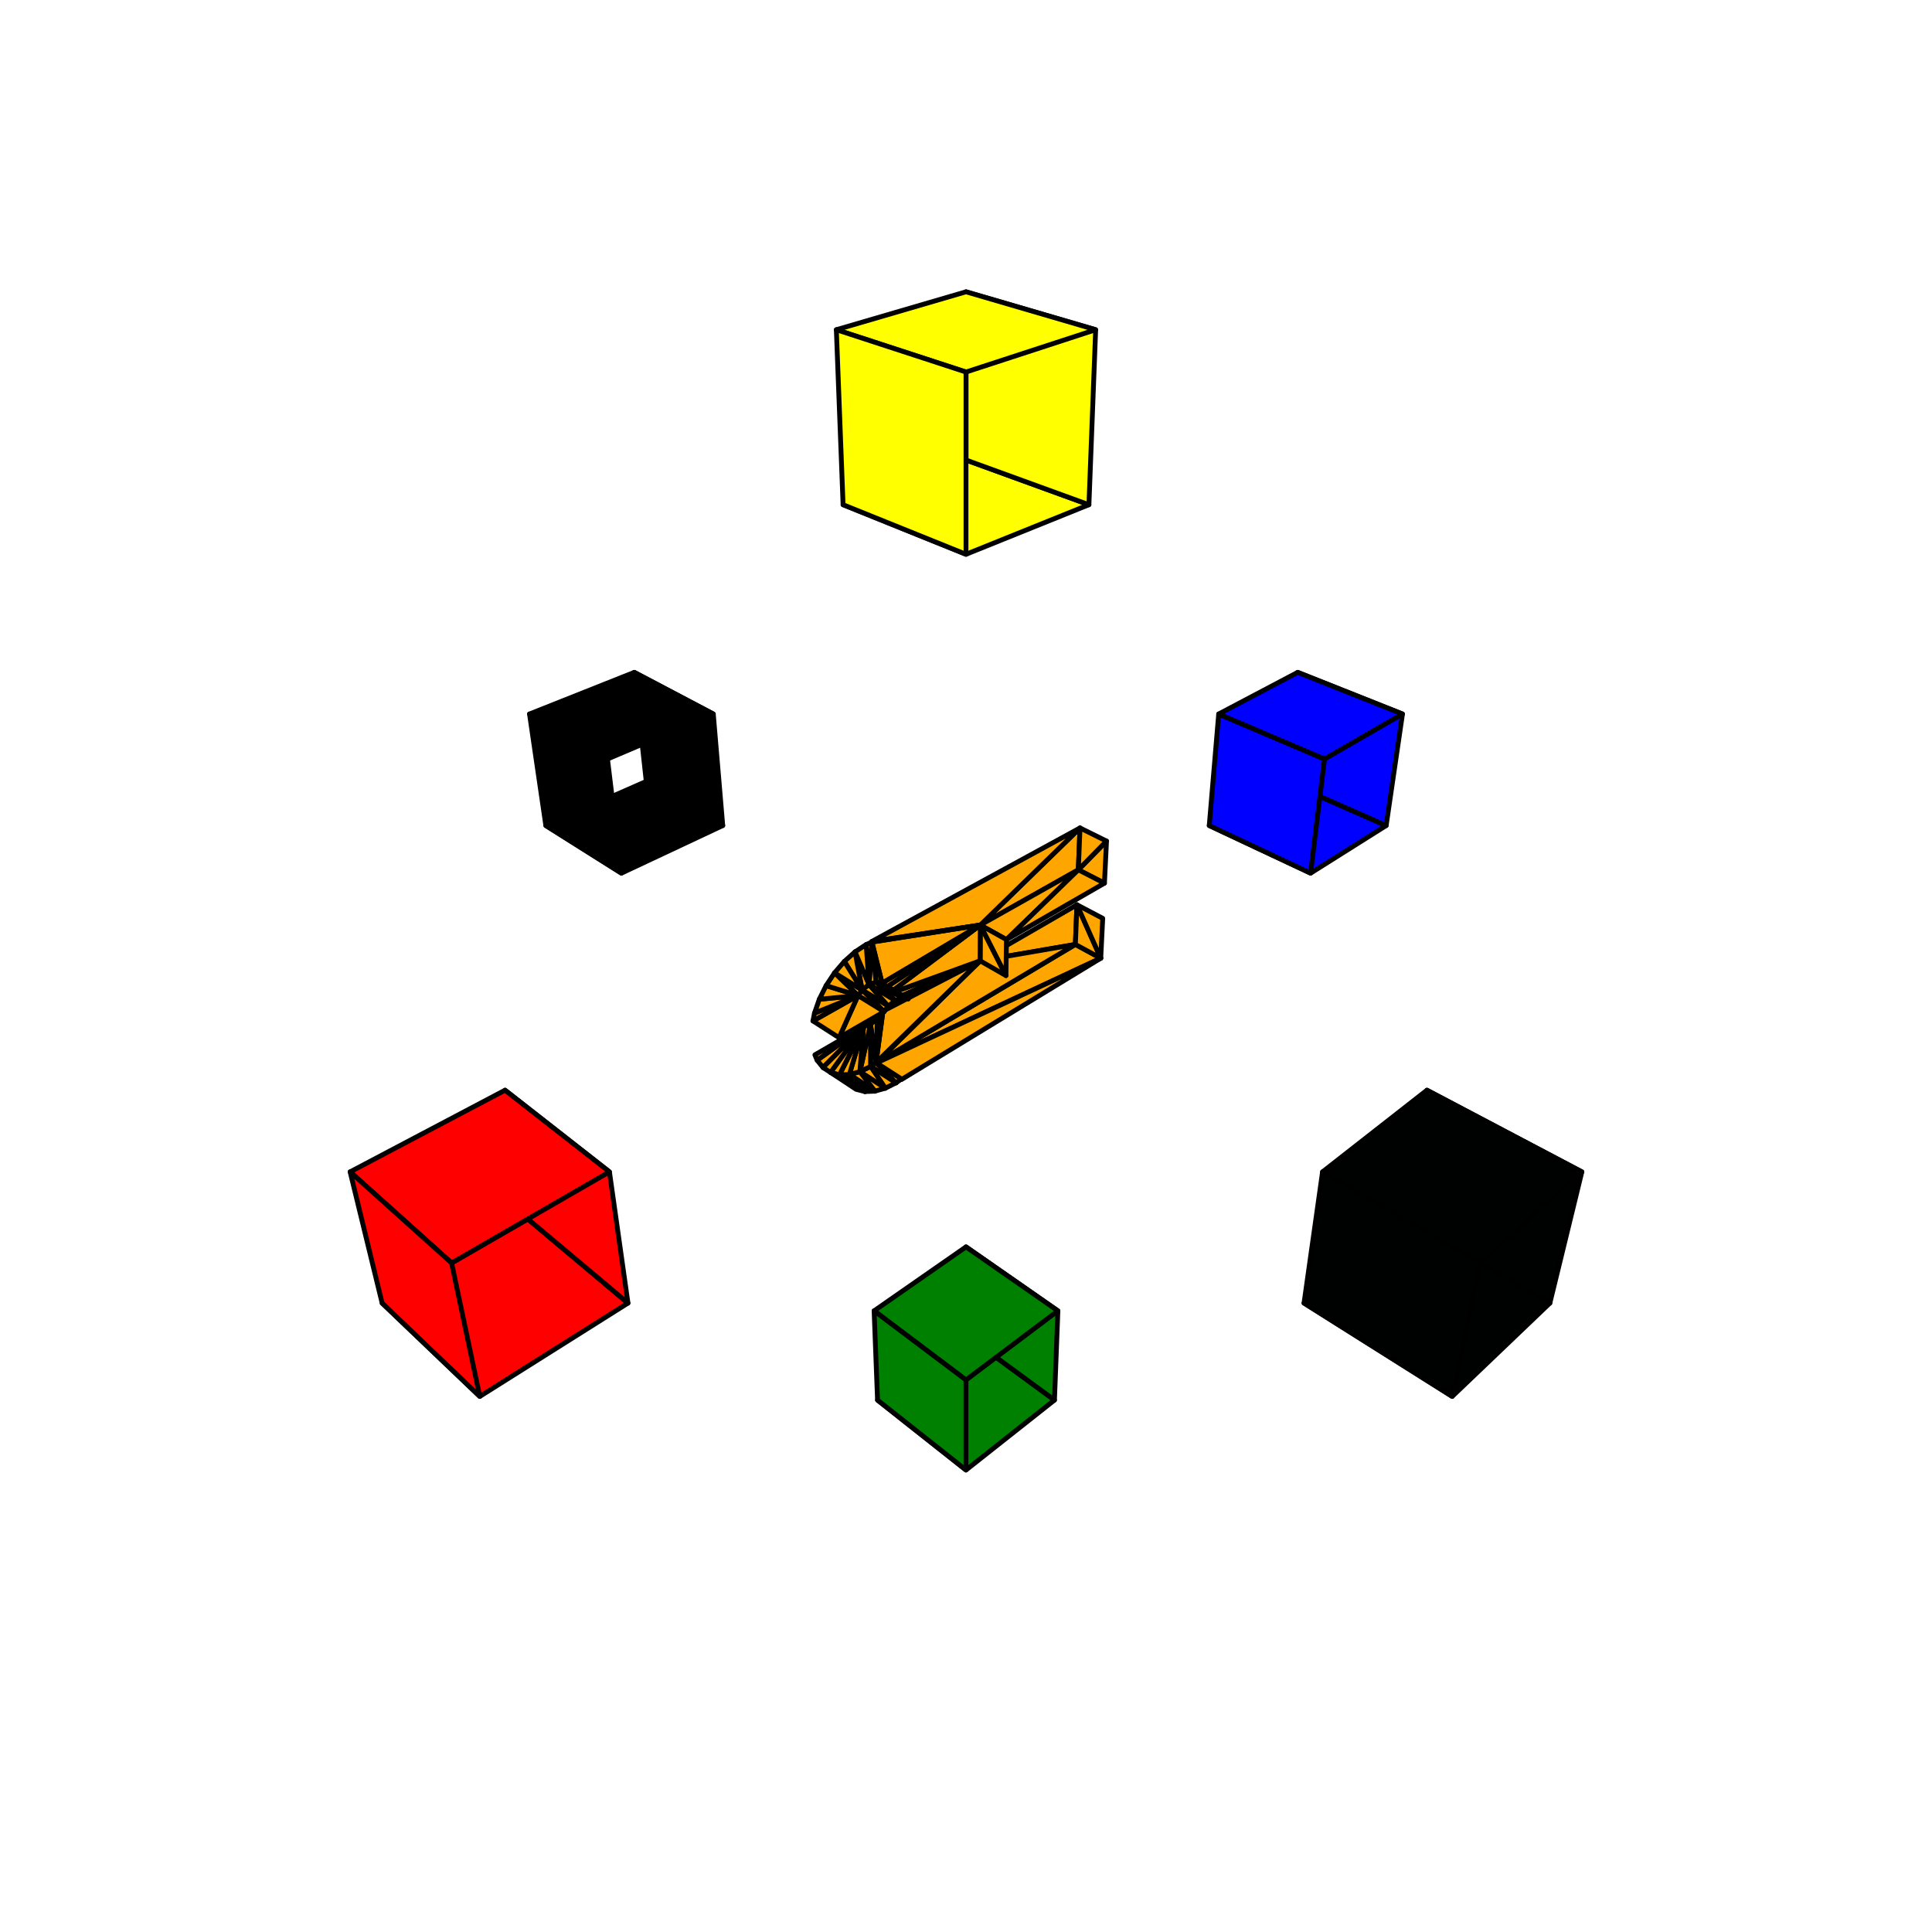
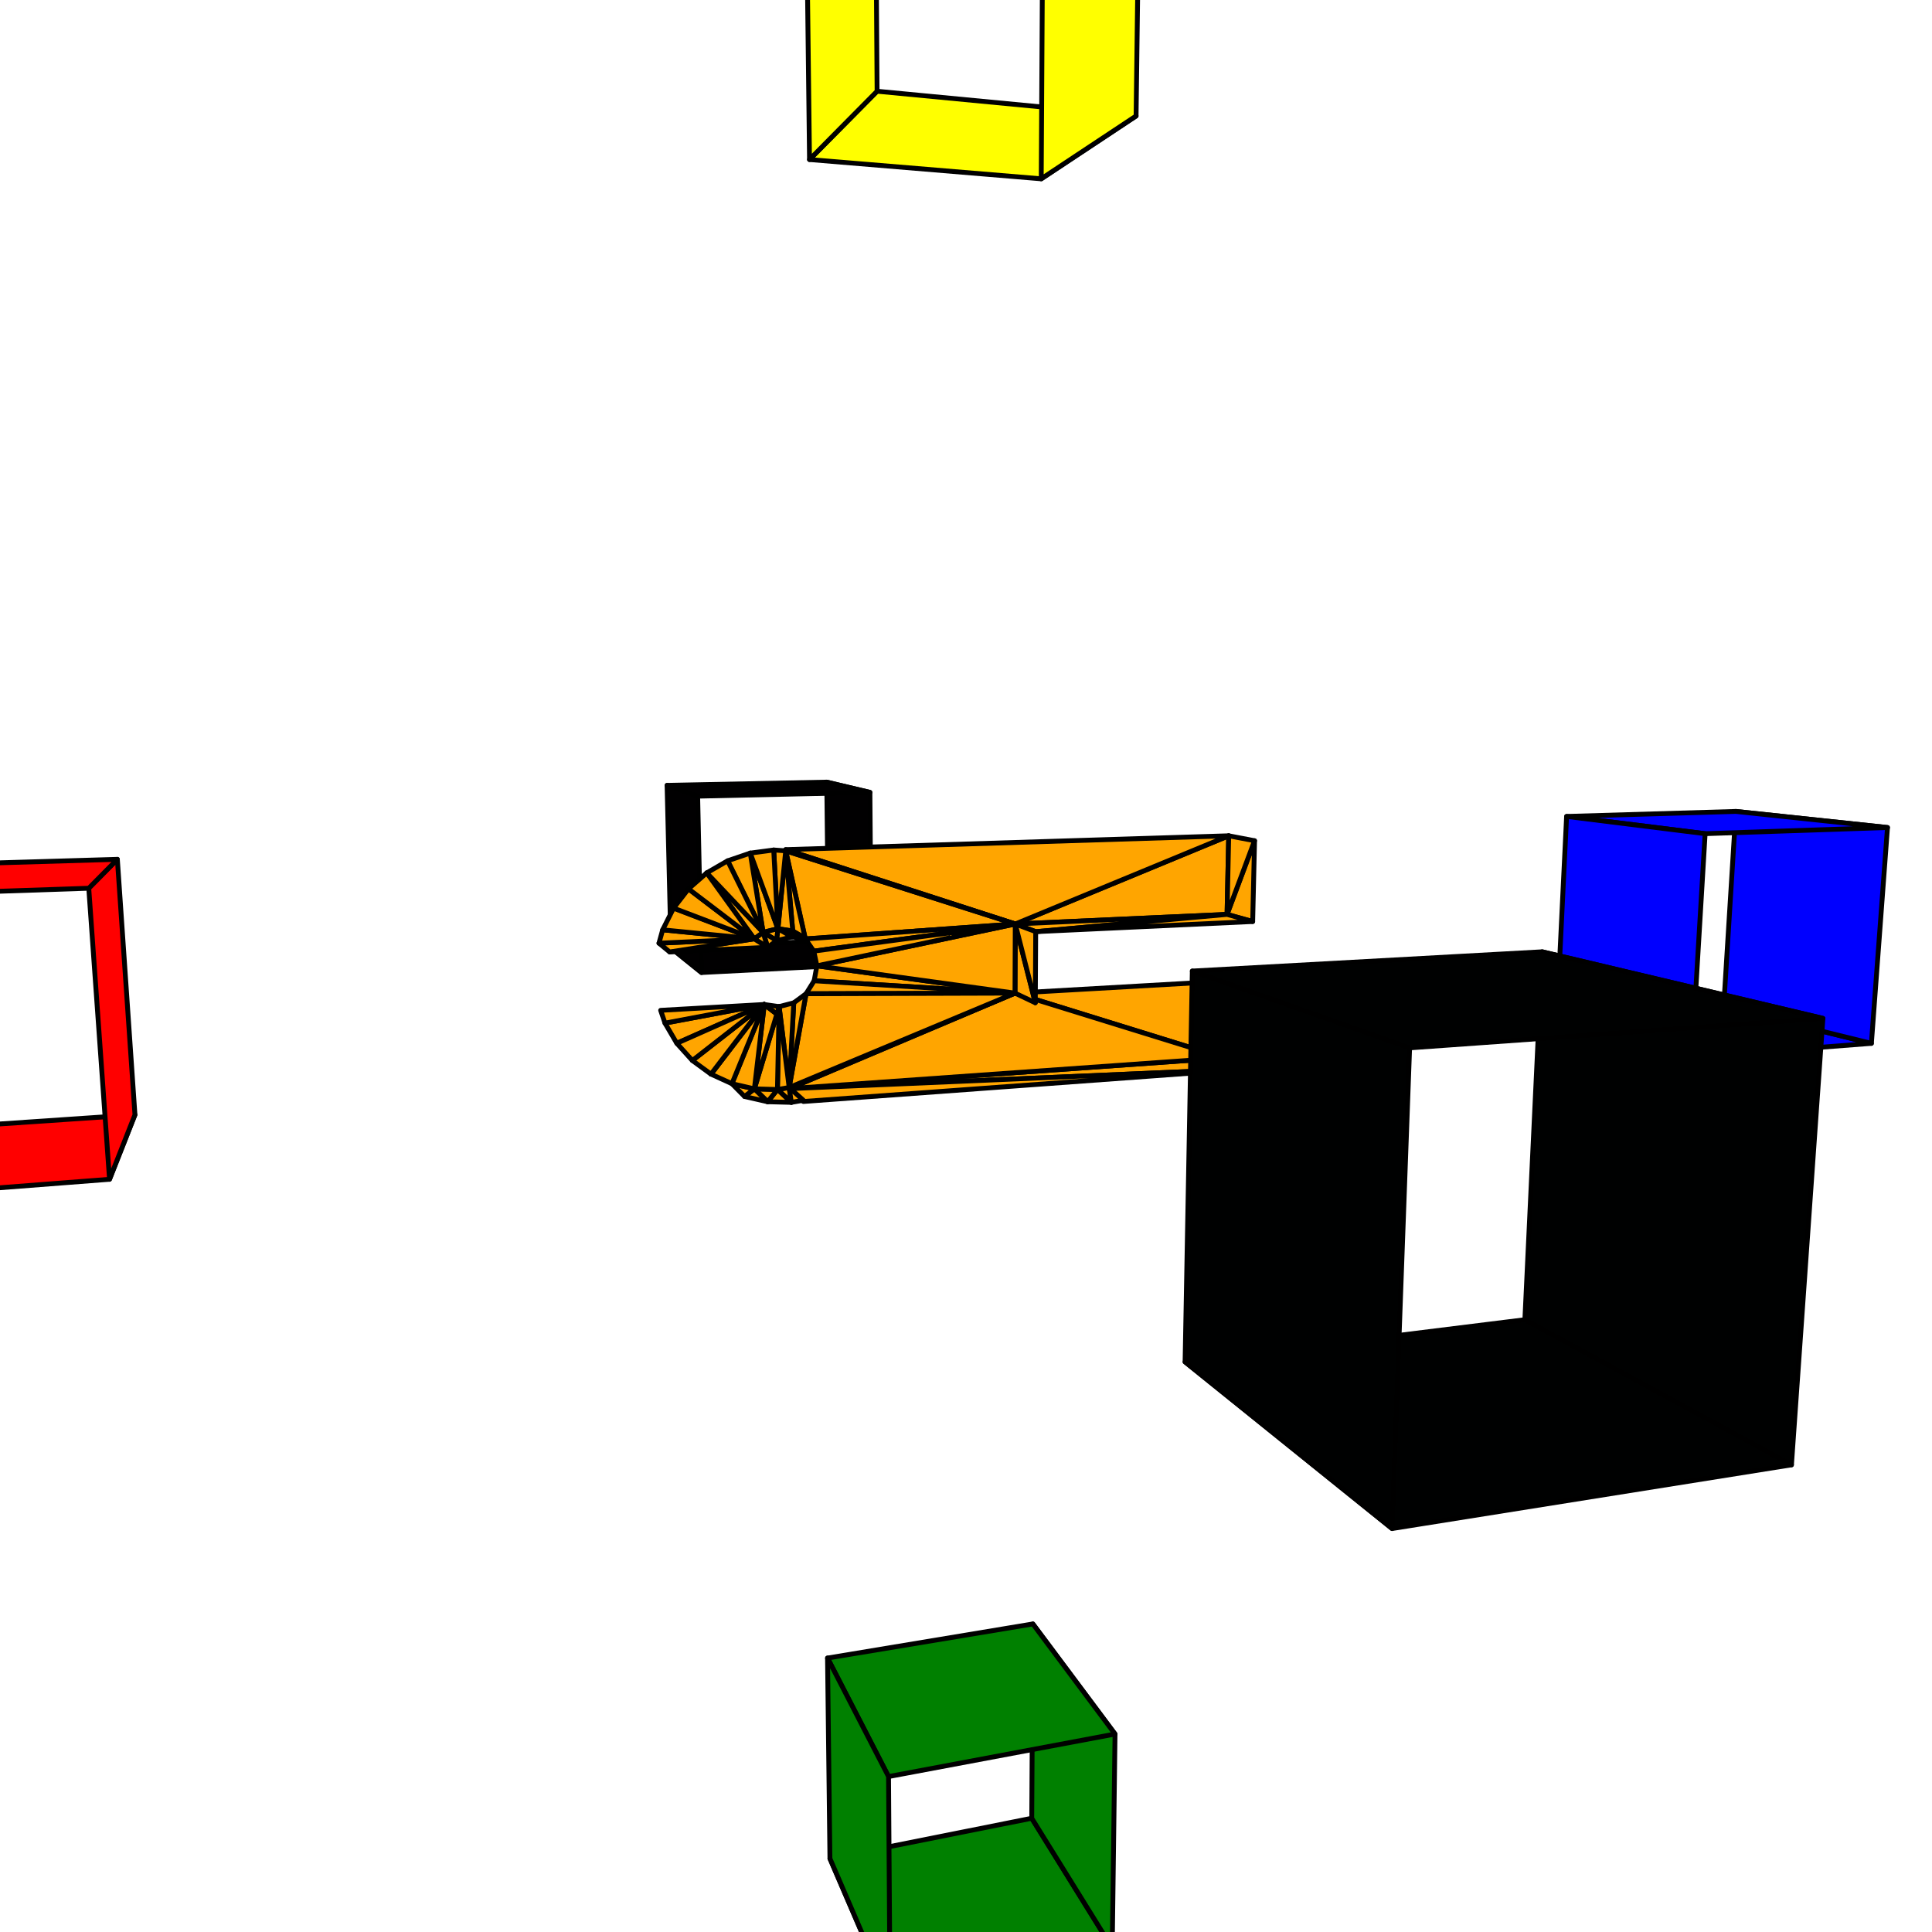
<svg xmlns="http://www.w3.org/2000/svg" width="400" height="400" viewBox="-200 -200 400 400">
  <g stroke="#000" stroke-width="1" stroke-linecap="round" stroke-linejoin="round">
-     <polygon fill="blue" points="50.363,-29.077 66.202,-38.222 86.991,-29.077 71.344,-19.222" />
-     <polygon fill="blue" points="66.202,-38.222 68.677,-60.798 90.37,-52.175 86.991,-29.077" />
-     <polygon fill="green" points="-18.314,89.875 0,76.444 18.314,89.875 0,104.35" />
-     <polygon fill="green" points="0,76.444 0,58.155 19.025,71.397 18.314,89.875" />
-     <polygon fill="rgba(1,0,1,1)" points="-86.991,-29.077 -66.202,-38.222 -50.363,-29.077 -71.344,-19.222" />
-     <polygon fill="rgba(1,0,1,1)" points="-66.202,-38.222 -68.677,-60.798 -52.319,-52.175 -50.363,-29.077" />
-     <polygon fill="blue" points="50.363,-29.077 52.319,-52.175 74.227,-42.855 71.344,-19.222" />
-     <polygon fill="green" points="-19.025,71.397 0,58.155 19.025,71.397 0,85.71" />
-     <polygon fill="blue" points="52.319,-52.175 68.677,-60.798 90.37,-52.175 74.227,-42.855" />
-     <polygon fill="green" points="-18.314,89.875 -19.025,71.397 0,85.71 0,104.35" />
-     <polygon fill="rgba(1,0,1,1)" points="-90.37,-52.175 -68.677,-60.798 -52.319,-52.175 -74.227,-42.855" />
-     <polygon fill="rgba(1,0,1,1)" points="-86.991,-29.077 -90.37,-52.175 -74.227,-42.855 -71.344,-19.222" />
-     <polygon fill="orange" points="22.645,-4.465 27.899,-1.612 -18.626,20.123" />
-     <polygon fill="orange" points="22.971,-12.677 22.645,-4.465 2.922,-1.077" />
-     <polygon fill="orange" points="22.971,-12.677 27.899,-1.612 22.645,-4.465" />
-     <polygon fill="orange" points="22.645,-4.465 -18.626,20.123 2.922,-1.077" />
-     <polygon fill="orange" points="-18.626,20.123 27.899,-1.612 -13.364,23.506" />
-     <polygon fill="orange" points="22.971,-12.677 28.305,-9.867 27.899,-1.612" />
-     <polygon fill="orange" points="23.602,-28.581 23.258,-19.916 2.96,-8.479" />
-     <polygon fill="orange" points="29.091,-25.863 28.663,-17.147 23.258,-19.916" />
-     <polygon fill="orange" points="29.091,-25.863 23.258,-19.916 23.602,-28.581" />
-     <polygon fill="orange" points="8.379,-5.463 2.96,-8.479 23.258,-19.916" />
-     <polygon fill="orange" points="8.379,-5.463 23.258,-19.916 28.663,-17.147" />
-     <polygon fill="orange" points="23.602,-28.581 2.96,-8.479 -19.487,-5.085" />
-     <polygon fill="orange" points="-18.63,20.004 2.922,-1.077 -18.626,20.123" />
-     <polygon fill="orange" points="-16.432,7.578 -16.195,5.855 2.922,-1.077" />
-     <polygon fill="orange" points="8.27,1.981 2.922,-1.077 2.96,-8.479" />
-     <polygon fill="orange" points="-17.192,9.355 -16.432,7.578 2.922,-1.077" />
-     <polygon fill="orange" points="2.96,-8.479 2.922,-1.077 -16.195,5.855" />
-     <polygon fill="orange" points="-18.63,20.004 -17.192,9.355 2.922,-1.077" />
-     <polygon fill="orange" points="8.27,1.981 2.96,-8.479 8.379,-5.463" />
-     <polygon fill="orange" points="-17.371,3.564 -19.482,-4.956 2.96,-8.479" />
-     <polygon fill="orange" points="-19.482,-4.956 -19.487,-5.085 2.96,-8.479" />
-     <polygon fill="orange" points="-16.524,4.445 -17.371,3.564 2.96,-8.479" />
-     <polygon fill="orange" points="-16.195,5.855 -16.524,4.445 2.96,-8.479" />
-     <polygon fill="orange" points="-17.192,9.355 -18.63,20.004 -18.364,10.925" />
-     <polygon fill="orange" points="-14.49,24.191 -19.751,20.793 -18.63,20.004" />
-     <polygon fill="orange" points="-14.49,24.191 -18.63,20.004 -13.367,23.386" />
-     <polygon fill="orange" points="-18.364,10.925 -18.63,20.004 -19.776,12.056" />
-     <polygon fill="orange" points="-18.63,20.004 -19.751,20.793 -19.776,12.056" />
-     <polygon fill="orange" points="-19.751,20.793 -14.49,24.191 -16.709,25.303" />
-     <polygon fill="orange" points="-19.751,20.793 -16.709,25.303 -21.971,21.877" />
-     <polygon fill="orange" points="-21.971,21.877 -19.776,12.056 -19.751,20.793" />
-     <polygon fill="orange" points="-19.776,12.056 -21.971,21.877 -21.217,12.574" />
-     <polygon fill="orange" points="-16.709,25.303 -18.879,25.915 -21.971,21.877" />
-     <polygon fill="orange" points="-21.971,21.877 -18.879,25.915 -24.146,22.463" />
-     <polygon fill="orange" points="-21.971,21.877 -24.146,22.463 -21.217,12.574" />
-     <polygon fill="orange" points="-18.879,25.915 -26.195,22.521 -24.146,22.463" />
-     <polygon fill="orange" points="-24.146,22.463 -26.195,22.521 -21.217,12.574" />
-     <polygon fill="orange" points="-21.217,12.574 -26.195,22.521 -21.221,12.574" />
-     <polygon fill="orange" points="-18.879,25.915 -20.92,25.995 -26.195,22.521" />
-     <polygon fill="orange" points="-20.92,25.995 -28.038,22.039 -26.195,22.521" />
-     <polygon fill="orange" points="-28.038,22.039 -21.221,12.574 -26.195,22.521" />
-     <polygon fill="orange" points="-30.819,19.513 -21.221,12.574 -29.602,21.027" />
-     <polygon fill="orange" points="-31.285,18.391 -21.221,12.574 -30.819,19.513" />
-     <polygon fill="orange" points="-29.602,21.027 -21.221,12.574 -28.038,22.039" />
-     <polygon fill="orange" points="-20.92,25.995 -22.751,25.529 -28.038,22.039" />
-     <polygon fill="orange" points="-18.615,3.35 -19.482,-4.956 -17.371,3.564" />
-     <polygon fill="orange" points="-17.371,3.564 -11.962,6.842 -13.198,6.639" />
-     <polygon fill="orange" points="-17.371,3.564 -13.198,6.639 -18.615,3.35" />
-     <polygon fill="orange" points="-18.615,3.35 -20.069,3.844 -19.482,-4.956" />
-     <polygon fill="orange" points="-18.615,3.35 -13.198,6.639 -14.65,7.151" />
-     <polygon fill="orange" points="-18.615,3.35 -14.65,7.151 -20.069,3.844" />
-     <polygon fill="orange" points="-20.069,3.844 -21.509,4.978 -22.973,-2.925" />
-     <polygon fill="orange" points="-20.666,-4.444 -19.482,-4.956 -20.069,3.844" />
-     <polygon fill="orange" points="-16.094,8.305 -21.509,4.978 -20.069,3.844" />
-     <polygon fill="orange" points="-20.666,-4.444 -20.069,3.844 -22.973,-2.925" />
-     <polygon fill="orange" points="-20.069,3.844 -14.65,7.151 -16.094,8.305" />
-     <polygon fill="orange" points="-21.509,4.978 -16.094,8.305 -16.954,9.458" />
-     <polygon fill="orange" points="-21.509,4.978 -16.954,9.458 -22.362,6.116" />
-     <polygon fill="orange" points="-22.362,6.116 -27.213,1.416 -21.509,4.978" />
-     <polygon fill="orange" points="-25.186,-0.946 -22.973,-2.925 -21.509,4.978" />
-     <polygon fill="orange" points="-25.186,-0.946 -21.509,4.978 -27.213,1.416" />
-     <polygon fill="orange" points="-16.954,9.458 -26.289,14.841 -22.362,6.116" />
-     <polygon fill="orange" points="-31.686,11.376 -22.362,6.116 -26.289,14.841" />
-     <polygon fill="orange" points="-22.362,6.116 -31.686,11.376 -31.369,9.764" />
-     <polygon fill="orange" points="-22.362,6.116 -31.369,9.764 -30.371,6.886" />
-     <polygon fill="orange" points="-22.362,6.116 -30.371,6.886 -28.965,4.064" />
-     <polygon fill="orange" points="-22.362,6.116 -28.965,4.064 -27.213,1.416" />
-     <polygon fill="red" points="-120.884,69.792 -90.722,52.378 -69.985,69.792 -100.664,89.115" />
-     <polygon fill="red" points="-90.722,52.378 -95.435,25.713 -73.82,42.62 -69.985,69.792" />
-     <polygon fill="yellow" points="-25.449,-95.505 0,-104.757 25.449,-95.505 0,-85.24" />
-     <polygon fill="yellow" points="0,-104.757 0,-139.585 26.844,-131.735 25.449,-95.505" />
-     <polygon fill="rgba(0,1,1,1)" points="69.985,69.792 90.722,52.378 120.884,69.792 100.664,89.115" />
-     <polygon fill="rgba(0,1,1,1)" points="90.722,52.378 95.435,25.713 127.508,42.62 120.884,69.792" />
-     <polygon fill="red" points="-127.508,42.62 -95.435,25.713 -73.82,42.62 -106.5,61.488" />
-     <polygon fill="red" points="-120.884,69.792 -127.508,42.62 -106.5,61.488 -100.664,89.115" />
-     <polygon fill="yellow" points="-26.844,-131.735 0,-139.585 26.844,-131.735 0,-122.975" />
-     <polygon fill="yellow" points="-25.449,-95.505 -26.844,-131.735 0,-122.975 0,-85.24" />
-     <polygon fill="rgba(0,1,1,1)" points="73.82,42.62 95.435,25.713 127.508,42.62 106.5,61.488" />
-     <polygon fill="rgba(0,1,1,1)" points="69.985,69.792 73.82,42.62 106.5,61.488 100.664,89.115" />
+     <polygon fill="rgba(1,0,1,1)" points="-61.077,-3.733 -28.464,-5.254 -19.618,-0.438 -54.765,1.35" />
+     <polygon fill="rgba(1,0,1,1)" points="-28.464,-5.254 -28.833,-38.07 -19.893,-35.95 -19.618,-0.438" />
+     <polygon fill="rgba(1,0,1,1)" points="-61.889,-37.401 -28.833,-38.07 -19.893,-35.95 -55.555,-35.162" />
+     <polygon fill="rgba(1,0,1,1)" points="-61.077,-3.733 -61.889,-37.401 -55.555,-35.162 -54.765,1.35" />
+     <polygon fill="blue" points="122.317,10.842 156.866,8.499 187.453,16.019 150.26,18.888" />
+     <polygon fill="blue" points="156.866,8.499 159.385,-32.004 190.785,-28.671 187.453,16.019" />
+     <polygon fill="blue" points="124.347,-30.967 159.385,-32.004 190.785,-28.671 153.03,-27.397" />
+     <polygon fill="blue" points="122.317,10.842 124.347,-30.967 153.03,-27.397 150.26,18.888" />
+     <polygon fill="green" points="-28.172,184.787 13.612,176.45 30.278,203.331 -15.727,213.684" />
+     <polygon fill="green" points="13.612,176.45 13.845,136.221 30.855,159.017 30.278,203.331" />
+     <polygon fill="green" points="-28.67,143.282 13.845,136.221 30.855,159.017 -16.038,167.82" />
+     <polygon fill="green" points="-28.172,184.787 -28.67,143.282 -16.038,167.82 -15.727,213.684" />
+     <polygon fill="orange" points="53.416,19.021 58.64,21.302 -36.61,25.397" />
+     <polygon fill="orange" points="53.754,3.122 53.416,19.021 10.142,5.615" />
+     <polygon fill="orange" points="53.754,3.122 58.64,21.302 53.416,19.021" />
+     <polygon fill="orange" points="53.416,19.021 -36.61,25.397 10.142,5.615" />
+     <polygon fill="orange" points="53.754,3.122 59.022,4.974 58.64,21.302" />
+     <polygon fill="orange" points="54.394,-26.961 54.048,-10.685 10.199,-8.699" />
+     <polygon fill="orange" points="59.744,-25.936 59.353,-9.209 54.048,-10.685" />
+     <polygon fill="orange" points="59.744,-25.936 54.048,-10.685 54.394,-26.961" />
+     <polygon fill="orange" points="14.433,-7.109 10.199,-8.699 54.048,-10.685" />
+     <polygon fill="orange" points="14.433,-7.109 54.048,-10.685 59.353,-9.209" />
+     <polygon fill="orange" points="54.394,-26.961 10.199,-8.699 -37.333,-24.093" />
+     <polygon fill="orange" points="-36.61,25.397 58.64,21.302 -33.664,28.051" />
+     <polygon fill="orange" points="-36.613,25.157 10.142,5.615 -36.61,25.397" />
+     <polygon fill="orange" points="-31.438,3.06 -30.874,-0.035 10.142,5.615" />
+     <polygon fill="orange" points="14.349,7.611 10.142,5.615 10.199,-8.699" />
+     <polygon fill="orange" points="-33.116,5.746 -31.438,3.06 10.142,5.615" />
+     <polygon fill="orange" points="10.199,-8.699 10.142,5.615 -30.874,-0.035" />
+     <polygon fill="orange" points="-36.613,25.157 -33.116,5.746 10.142,5.615" />
+     <polygon fill="orange" points="-33.265,-5.607 -37.329,-23.846 10.199,-8.699" />
+     <polygon fill="orange" points="-37.329,-23.846 -37.333,-24.093 10.199,-8.699" />
+     <polygon fill="orange" points="-31.514,-3.077 -33.265,-5.607 10.199,-8.699" />
+     <polygon fill="orange" points="-30.874,-0.035 -31.514,-3.077 10.199,-8.699" />
+     <polygon fill="orange" points="14.349,7.611 10.199,-8.699 14.433,-7.109" />
+     <polygon fill="yellow" points="-32.398,-166.968 15.576,-162.979 35.215,-175.988 -18.408,-181.112" />
+     <polygon fill="yellow" points="15.576,-162.979 15.881,-215.779 35.997,-236.117 35.215,-175.988" />
+     <polygon fill="orange" points="-33.116,5.746 -36.613,25.157 -35.66,7.622" />
+     <polygon fill="orange" points="-36.161,28.234 -39.039,25.569 -36.613,25.157" />
+     <polygon fill="orange" points="-36.161,28.234 -36.613,25.157 -33.667,27.804" />
+     <polygon fill="orange" points="-35.66,7.622 -36.613,25.157 -38.694,8.406" />
+     <polygon fill="orange" points="-36.613,25.157 -39.039,25.569 -38.694,8.406" />
+     <polygon fill="yellow" points="-33.059,-222.005 15.881,-215.779 35.997,-236.117 -18.836,-244.157" />
+     <polygon fill="orange" points="-39.039,25.569 -36.161,28.234 -41.069,28.107" />
+     <polygon fill="orange" points="-39.039,25.569 -41.069,28.107 -43.815,25.436" />
+     <polygon fill="orange" points="-43.815,25.436 -38.694,8.406 -39.039,25.569" />
+     <polygon fill="orange" points="-38.694,8.406 -43.815,25.436 -41.761,7.968" />
+     <polygon fill="orange" points="-41.069,28.107 -45.844,27.018 -43.815,25.436" />
+     <polygon fill="orange" points="-43.815,25.436 -45.844,27.018 -48.462,24.367" />
+     <polygon fill="orange" points="-43.815,25.436 -48.462,24.367 -41.761,7.968" />
+     <polygon fill="orange" points="-35.87,-7.24 -37.329,-23.846 -33.265,-5.607" />
+     <polygon fill="orange" points="-48.462,24.367 -52.8,22.389 -41.761,7.968" />
+     <polygon fill="orange" points="-41.768,7.964 -38.938,10.125 -41.761,7.968" />
+     <polygon fill="orange" points="-41.761,7.968 -52.8,22.389 -41.768,7.964" />
+     <polygon fill="orange" points="-41.768,7.964 -38.945,10.12 -38.938,10.125" />
+     <polygon fill="orange" points="-62.323,11.825 -41.768,7.964 -59.877,16.002" />
+     <polygon fill="orange" points="-63.218,9.179 -41.768,7.964 -62.323,11.825" />
+     <polygon fill="orange" points="-56.657,19.566 -41.768,7.964 -52.8,22.389" />
+     <polygon fill="orange" points="-59.877,16.002 -41.768,7.964 -56.657,19.566" />
+     <polygon fill="orange" points="-35.87,-7.24 -38.941,-7.722 -37.329,-23.846" />
+     <polygon fill="orange" points="-35.87,-7.24 -32.866,-5.543 -36.022,-6.034" />
+     <polygon fill="orange" points="-35.87,-7.24 -36.022,-6.034 -38.941,-7.722" />
+     <polygon fill="orange" points="-38.941,-7.722 -42.008,-6.966 -44.669,-23.376" />
+     <polygon fill="orange" points="-39.812,-24.018 -37.329,-23.846 -38.941,-7.722" />
+     <polygon fill="orange" points="-39.175,-5.251 -42.008,-6.966 -38.941,-7.722" />
+     <polygon fill="orange" points="-39.812,-24.018 -38.941,-7.722 -44.669,-23.376" />
+     <polygon fill="orange" points="-38.941,-7.722 -36.022,-6.034 -39.175,-5.251" />
+     <polygon fill="orange" points="-42.008,-6.966 -39.175,-5.251 -41.07,-3.869" />
+     <polygon fill="orange" points="-42.008,-6.966 -41.07,-3.869 -43.85,-5.626" />
+     <polygon fill="orange" points="-43.85,-5.626 -53.678,-19.28 -42.008,-6.966" />
+     <polygon fill="orange" points="-49.355,-21.779 -44.669,-23.376 -42.008,-6.966" />
+     <polygon fill="orange" points="-49.355,-21.779 -42.008,-6.966 -53.678,-19.28" />
+     <polygon fill="orange" points="-41.07,-3.869 -61.354,-2.91 -43.85,-5.626" />
+     <polygon fill="orange" points="-63.567,-4.724 -43.85,-5.626 -61.354,-2.91" />
+     <polygon fill="orange" points="-43.85,-5.626 -63.567,-4.724 -62.801,-7.49" />
+     <polygon fill="orange" points="-43.85,-5.626 -62.801,-7.49 -60.544,-11.989" />
+     <polygon fill="orange" points="-43.85,-5.626 -60.544,-11.989 -57.459,-15.972" />
+     <polygon fill="orange" points="-43.85,-5.626 -57.459,-15.972 -53.678,-19.28" />
+     <polygon fill="yellow" points="-32.398,-166.968 -33.059,-222.005 -18.836,-244.157 -18.408,-181.112" />
+     <polygon fill="red" points="-232.036,34.871 -172.059,30.804 -177.324,44.16 -246.503,49.497" />
+     <polygon fill="red" points="-172.059,30.804 -175.701,-22.086 -181.623,-16.099 -177.324,44.16" />
+     <polygon fill="red" points="-237.164,-20.267 -175.701,-22.086 -181.623,-16.099 -252.783,-13.696" />
+     <polygon fill="red" points="-232.036,34.871 -237.164,-20.267 -252.783,-13.696 -246.503,49.497" />
+     <polygon fill="rgba(0,1,1,1)" points="45.357,81.966 115.705,73.232 170.904,103.282 88.211,116.472" />
+     <polygon fill="rgba(0,1,1,1)" points="115.705,73.232 119.293,-2.942 177.415,10.842 170.904,103.282" />
+     <polygon fill="rgba(0,1,1,1)" points="46.856,1.045 119.293,-2.942 177.415,10.842 91.849,16.952" />
+     <polygon fill="rgba(0,1,1,1)" points="45.357,81.966 46.856,1.045 91.849,16.952 88.211,116.472" />
  </g>
  <g font-family="sans-serif" font-size="14" text-anchor="middle" dominant-baseline="central">
  </g>
</svg>
